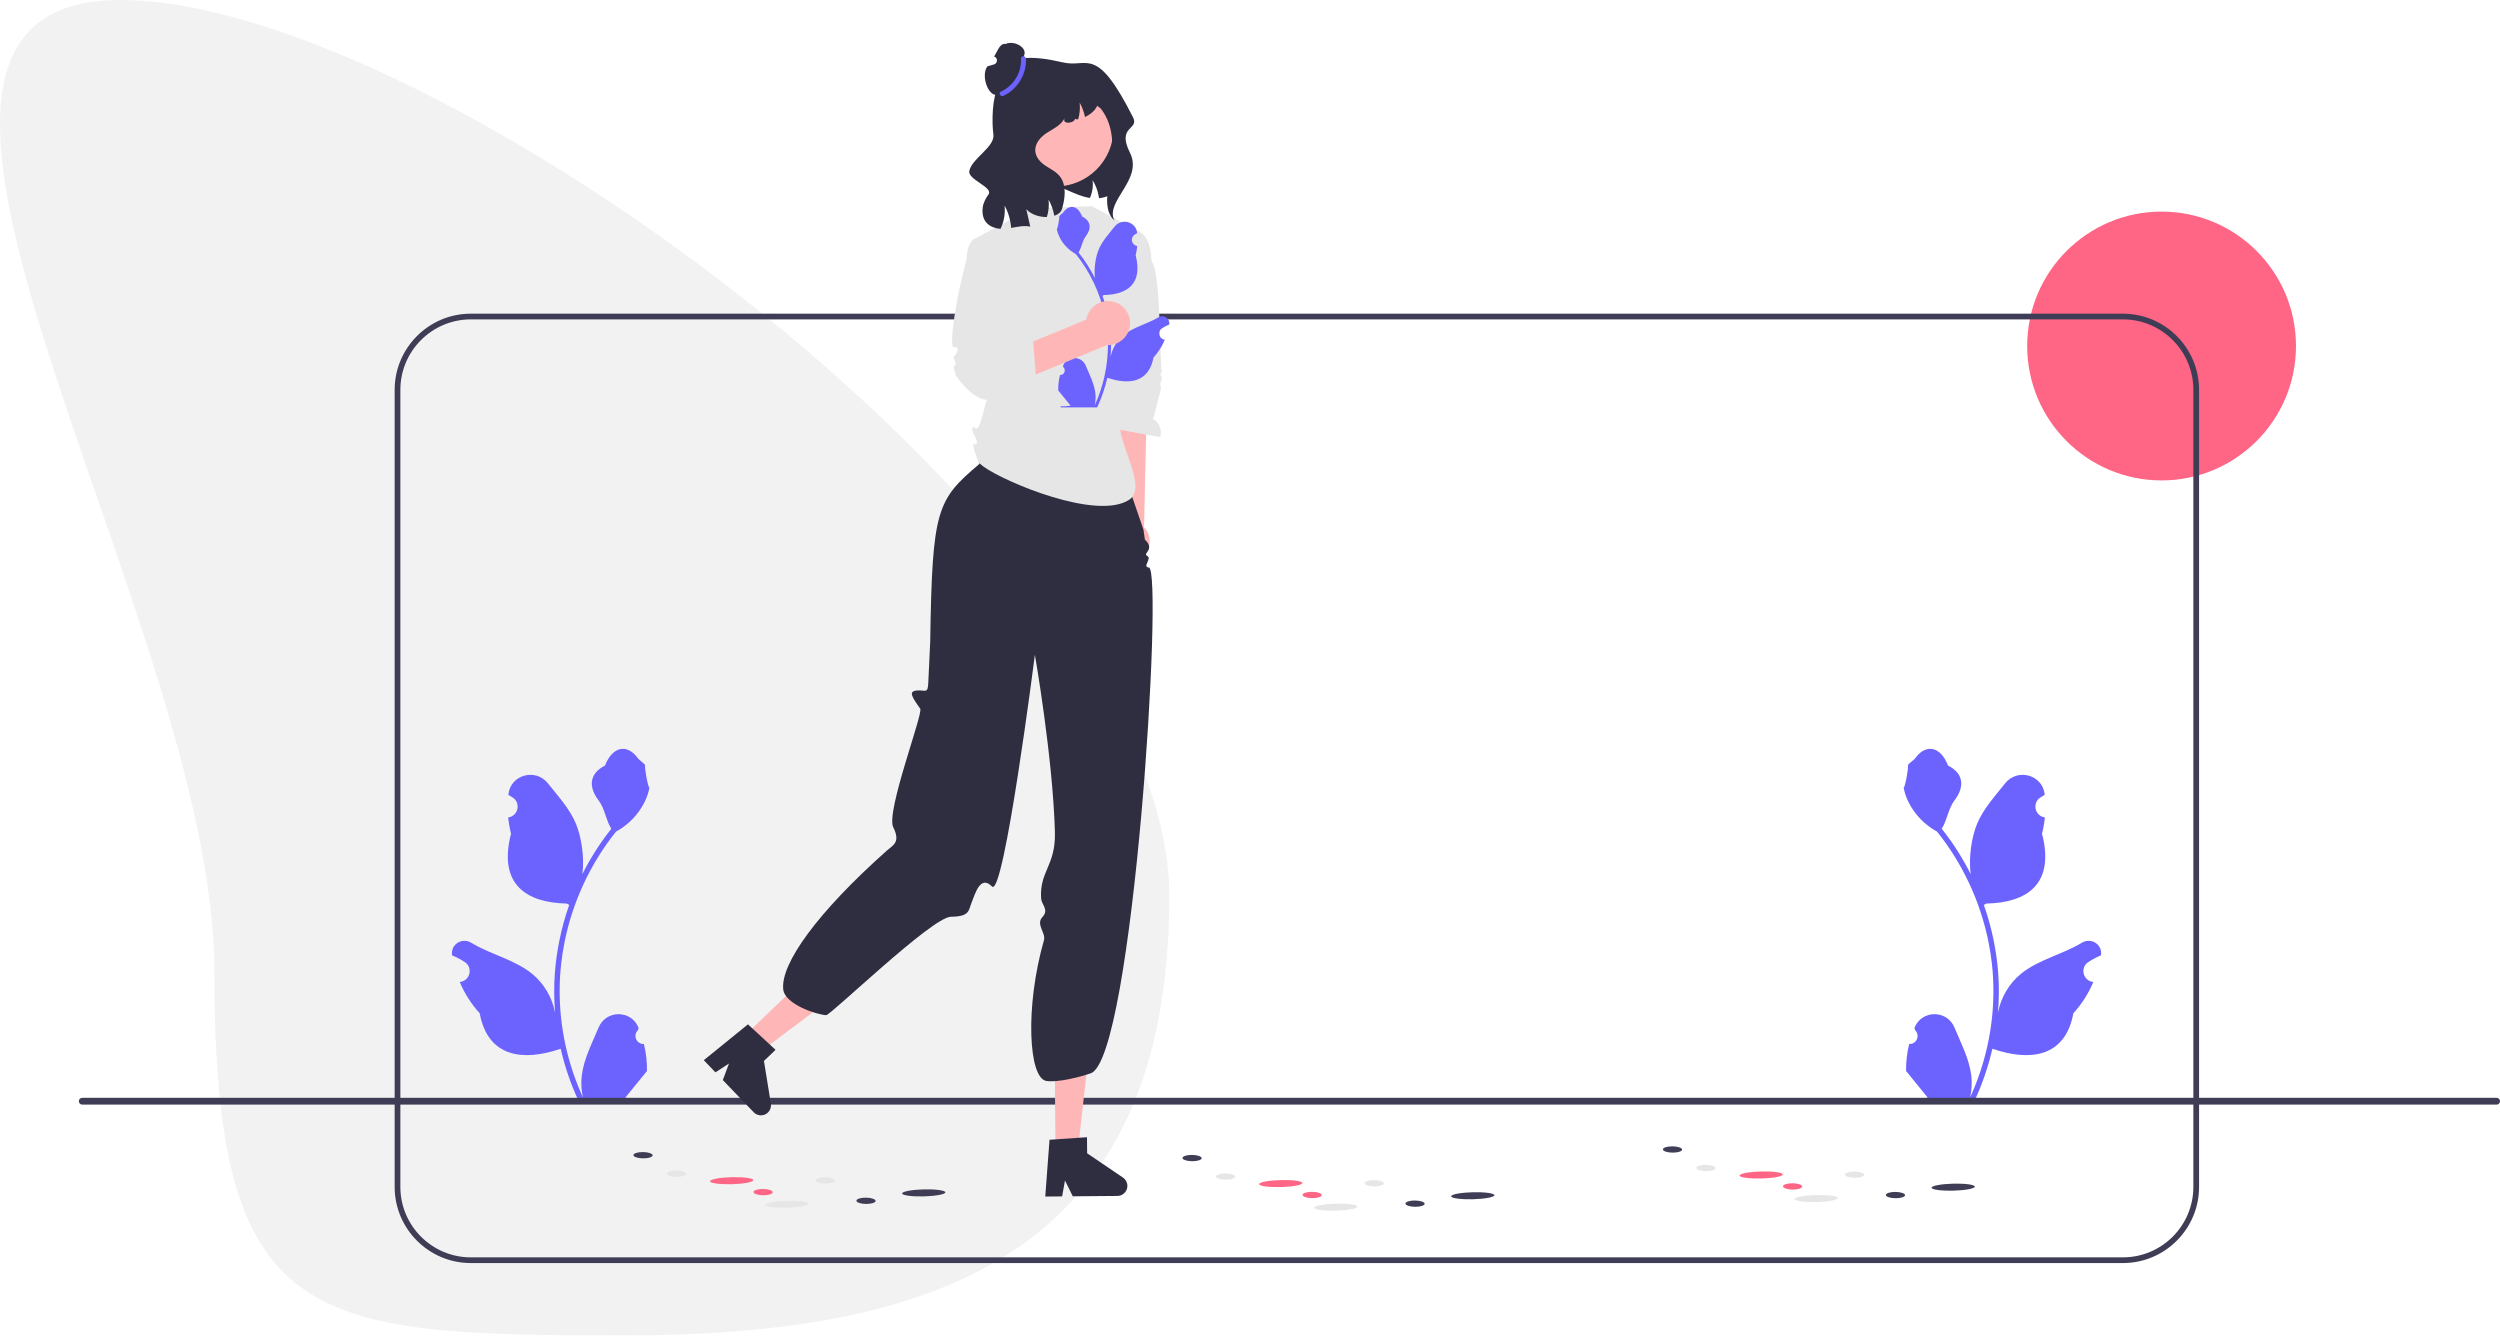
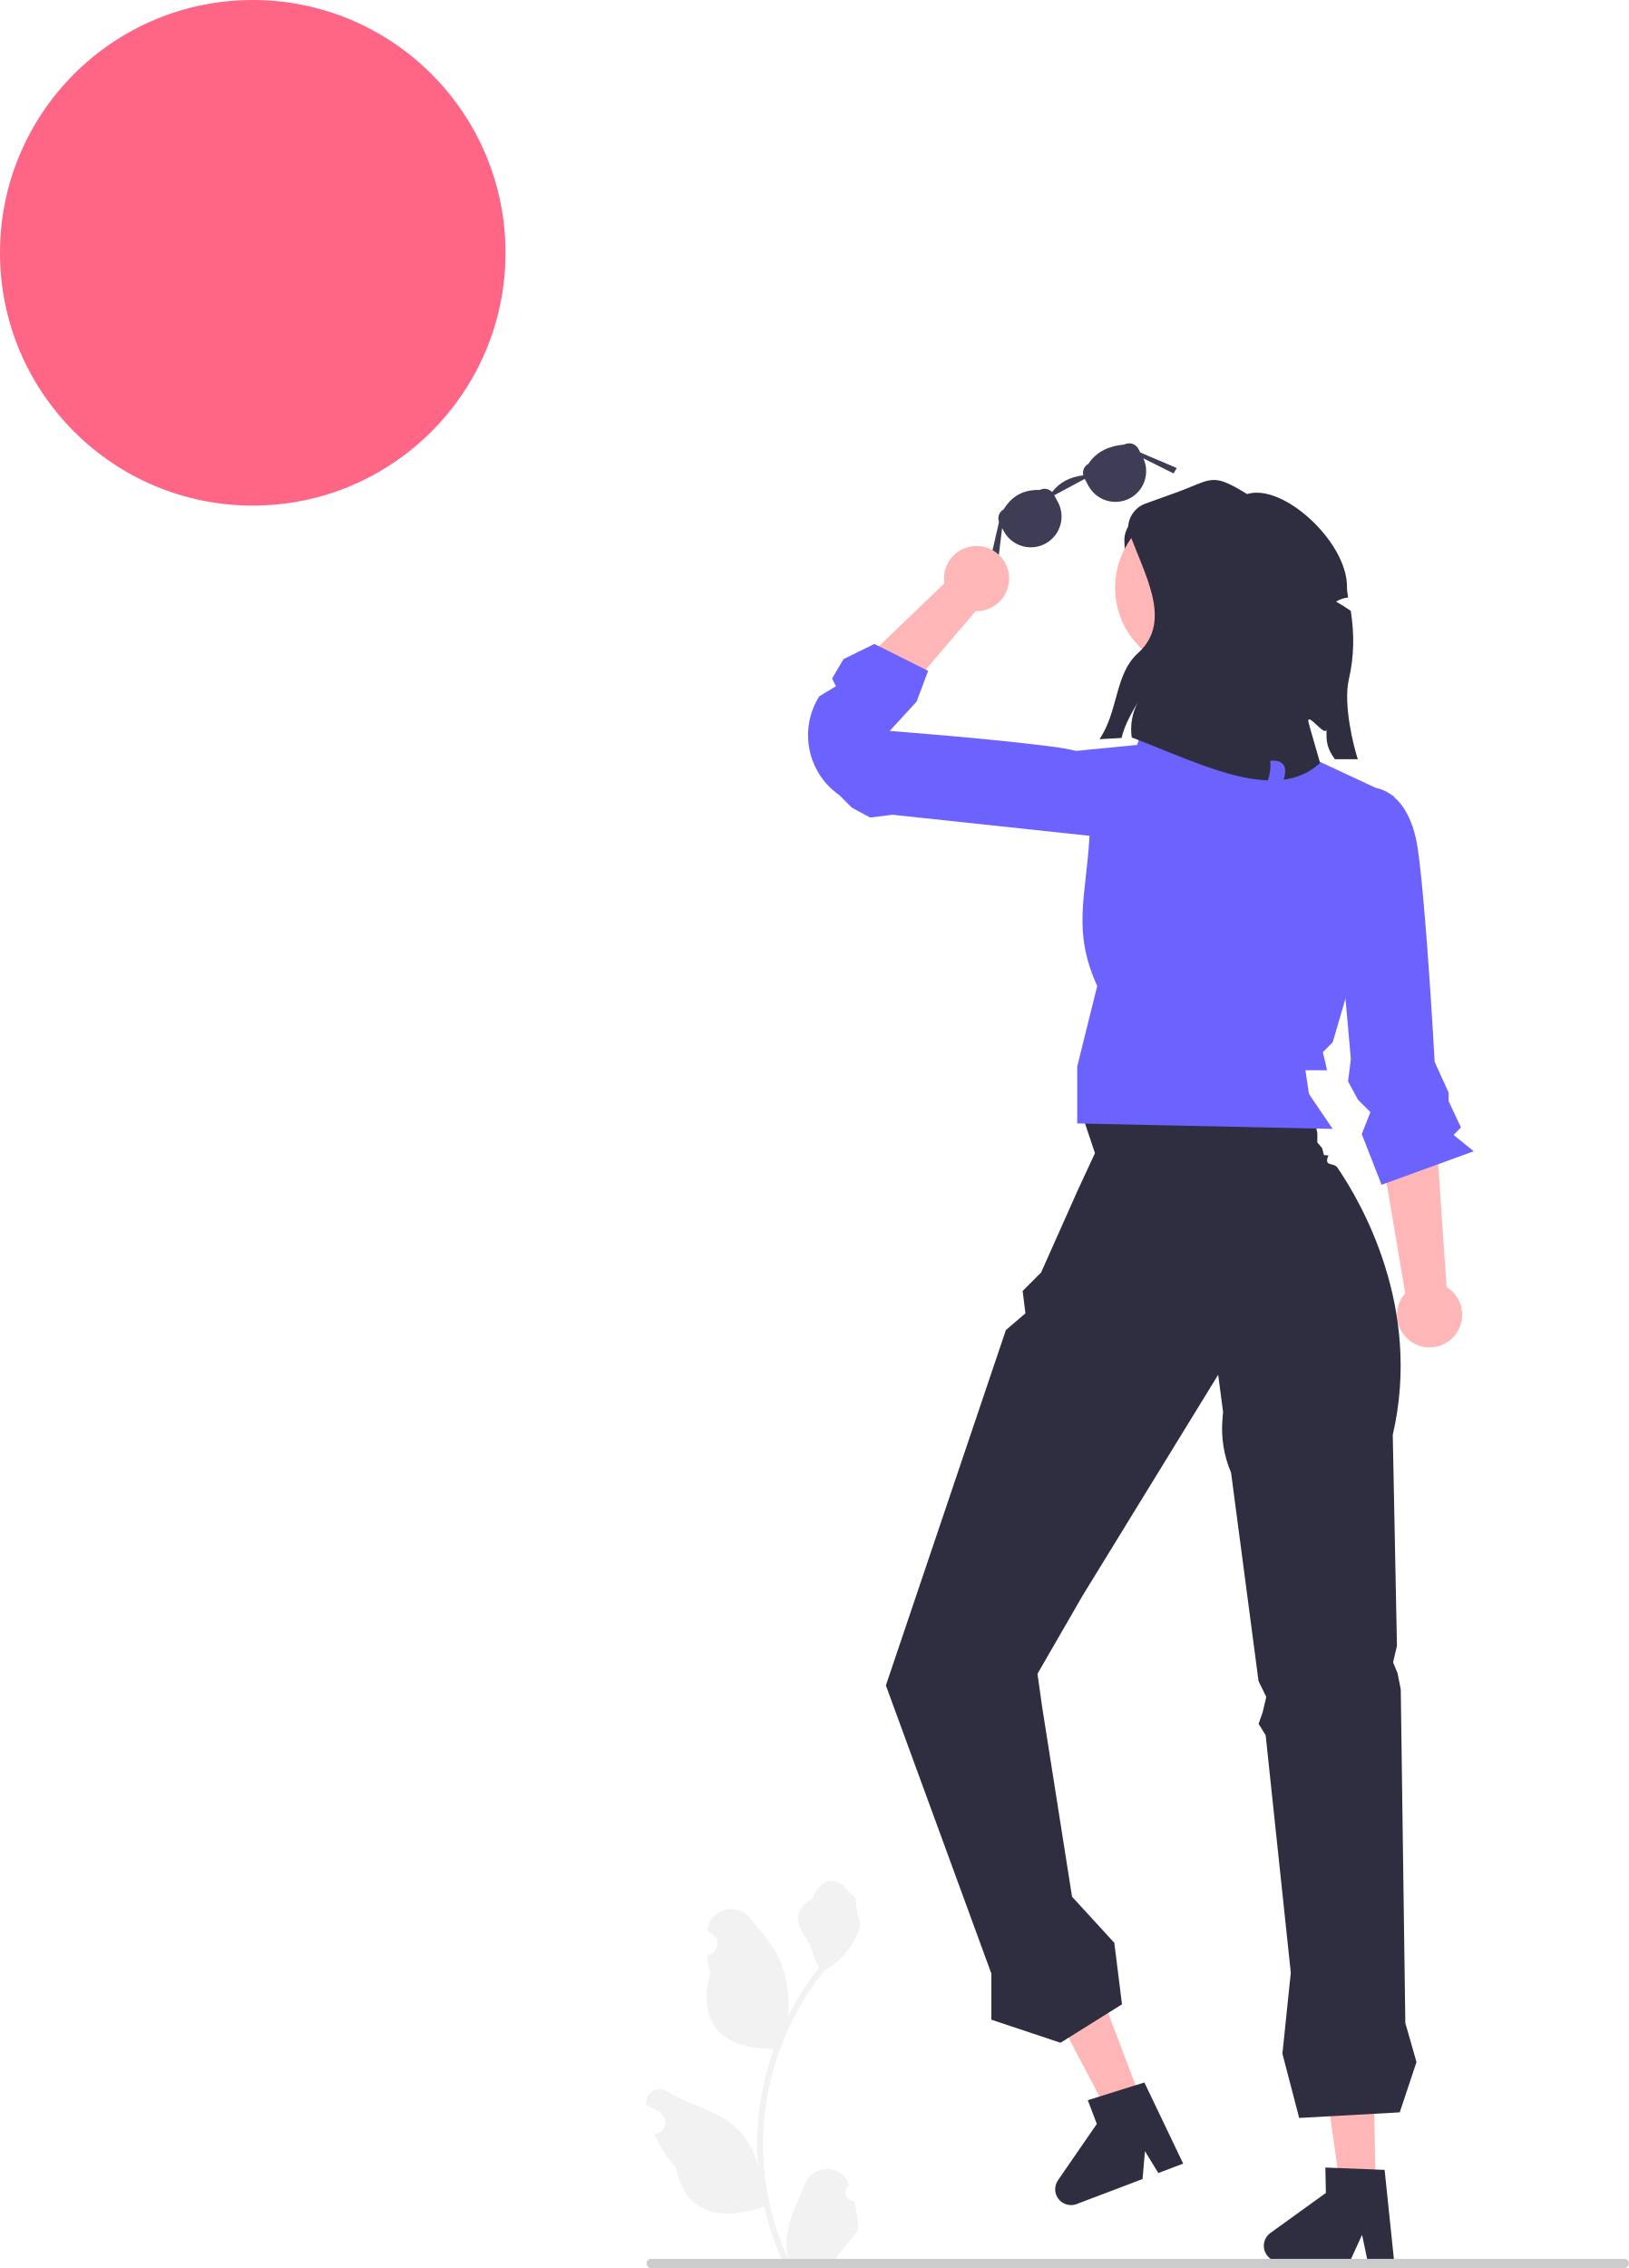
- <svg xmlns="http://www.w3.org/2000/svg" width="874.242" height="466.986" viewBox="0 0 874.242 466.986">
-   <circle cx="755.899" cy="121" r="47" fill="#ff6584" />
-   <path d="M408.899,313.411c0,124.169-79.503,153.576-190.578,153.576s-143.355-2.929-143.355-127.097S-68.997,0,42.078,0,408.899,189.242,408.899,313.411Z" fill="#f2f2f2" />
-   <path d="M742.372,441.69H164.647c-14.688,0-26.638-11.95-26.638-26.638V136.328c0-14.688,11.95-26.638,26.638-26.638H742.372c14.688,0,26.638,11.95,26.638,26.638V415.053c0,14.688-11.95,26.638-26.638,26.638ZM164.647,111.69c-13.585,0-24.638,11.052-24.638,24.638V415.053c0,13.585,11.052,24.638,24.638,24.638H742.372c13.585,0,24.638-11.052,24.638-24.638V136.328c0-13.585-11.052-24.638-24.638-24.638H164.647Z" fill="#3f3d56" />
+ <svg xmlns="http://www.w3.org/2000/svg" width="423.944" height="590.15" viewBox="0 0 423.944 590.15">
+   <circle cx="65.78" cy="65.78" r="65.78" fill="#ff6584" />
+   <path d="M257.263,147.776l2.737-11.944c-.468-1.242,.033-2.666,1.234-3.311,2.117-3.514,5.254-5.157,9.359-5.024,1.097-.589,2.414-.33,3.227,.538,1.946-2.569,4.701-3.943,8.106-4.351-.274-1.157,.238-2.397,1.335-2.986,2.159-3.284,5.465-4.682,9.359-5.024,1.308-.702,2.939-.211,3.641,1.097l.526,.98,9.477,4.026-.821,1.417-7.875-3.934c1.751,3.809,.266,8.371-3.479,10.381-3.893,2.09-8.743,.628-10.832-3.265l-.946-1.762-7.93,4.257,.946,1.762c2.09,3.893,.628,8.743-3.265,10.832-3.893,2.09-8.743,.628-10.832-3.265l-.417-.777-1.279,10.415-2.27-.06Z" fill="#3f3d56" />
+   <path d="M222.392,572.817c-2.066,.129-3.208-2.437-1.645-3.933l.155-.618c-.02-.05-.041-.099-.062-.148-2.089-4.982-9.17-4.947-11.241,.042-1.839,4.428-4.179,8.864-4.756,13.546-.258,2.067-.142,4.172,.316,6.2-4.308-9.411-6.575-19.687-6.575-30.021,0-2.597,.142-5.193,.433-7.783,.239-2.119,.568-4.224,.995-6.31,2.306-11.277,7.299-22.018,14.5-30.99,3.462-1.892,6.349-4.851,8.093-8.397,.626-1.279,1.117-2.655,1.35-4.056-.394,.052-1.486-5.949-1.188-6.317-.549-.833-1.532-1.247-2.131-2.06-2.982-4.043-7.091-3.337-9.236,2.157-4.582,2.313-4.627,6.148-1.815,9.837,1.789,2.347,2.035,5.522,3.604,8.035-.162,.207-.329,.407-.491,.614-2.961,3.798-5.522,7.88-7.681,12.169,.61-4.766-.291-10.508-1.826-14.21-1.748-4.217-5.025-7.769-7.91-11.415-3.466-4.379-10.573-2.468-11.184,3.083-.006,.054-.012,.107-.017,.161,.429,.242,.848,.499,1.259,.77,2.339,1.547,1.531,5.174-1.241,5.602l-.063,.01c.155,1.544,.42,3.074,.807,4.579-3.702,14.316,4.29,19.53,15.701,19.764,.252,.129,.497,.258,.749,.381-1.156,3.255-2.08,6.594-2.764,9.979-.614,2.99-1.04,6.013-1.279,9.049-.297,3.83-.271,7.68,.052,11.503l-.019-.136c-.82-4.211-3.107-8.145-6.427-10.87-4.946-4.063-11.933-5.559-17.268-8.824-2.568-1.572-5.859,.459-5.411,3.437l.022,.143c.794,.323,1.569,.698,2.319,1.117,.429,.242,.848,.499,1.259,.77,2.339,1.547,1.531,5.174-1.241,5.602l-.063,.01c-.045,.006-.084,.013-.129,.019,1.363,3.236,3.262,6.239,5.639,8.829,2.315,12.497,12.256,13.683,22.89,10.044h.006c1.163,5.064,2.861,10.011,5.044,14.726h18.02c.065-.2,.123-.407,.181-.607-1.666,.103-3.346,.006-4.986-.297,1.337-1.641,2.674-3.294,4.011-4.935,.032-.032,.058-.065,.084-.097,.678-.84,1.363-1.673,2.041-2.512l0-.001c.042-2.578-.267-5.147-.879-7.64l-.001-0Z" fill="#f2f2f2" />
+   <path d="M293.414,162.529l10.905,13.086-5.816-42.165-2.157,1.078c-2.249,1.124-3.685,3.407-3.725,5.92l.793,22.081Z" fill="#2f2e41" />
  <g>
-     <ellipse cx="275.148" cy="421.136" rx="7.557" ry="1.226" transform="translate(-10.70473 7.19136) rotate(-1.46885)" fill="#e6e6e6" />
-     <ellipse cx="323.03" cy="417.148" rx="7.557" ry="1.226" transform="translate(-10.58678 8.41743) rotate(-1.46885)" fill="#3f3d56" />
-     <ellipse cx="255.874" cy="412.89" rx="7.557" ry="1.226" transform="translate(-10.4997 6.6946) rotate(-1.46885)" fill="#ff6584" />
-     <ellipse cx="236.579" cy="410.443" rx="1.102" ry="3.357" transform="translate(-176.5155 642.3609) rotate(-89.35138)" fill="#e6e6e6" />
-     <ellipse cx="224.867" cy="403.974" rx="1.102" ry="3.357" transform="translate(-181.6266 624.2526) rotate(-89.35138)" fill="#3f3d56" />
-     <ellipse cx="288.568" cy="412.79" rx="1.102" ry="3.357" transform="translate(-127.4626 696.6662) rotate(-89.35138)" fill="#e6e6e6" />
-     <ellipse cx="266.859" cy="416.885" rx="1.102" ry="3.357" transform="translate(-153.0194 679.0076) rotate(-89.35138)" fill="#ff6584" />
-     <ellipse cx="302.839" cy="419.914" rx="1.102" ry="3.357" transform="translate(-120.4768 717.9798) rotate(-89.35138)" fill="#3f3d56" />
+     <polygon points="271.466 517.552 278.474 530.907 278.487 530.943 280.814 535.388 284.561 542.521 284.564 542.53 286.137 545.535 288.482 550.004 294.41 547.751 296.177 547.071 297.106 546.72 295.537 542.598 291.389 531.66 284.189 512.718 284.109 512.747 282.339 513.418 275.271 516.106 273.501 516.777 271.466 517.552" fill="#ffb6b6" />
+     <path d="M274.89,571.119c.819,2.129,3.199,3.2,5.323,2.393l2.83-1.079,1.77-.671,7.071-2.68,1.779-.674,3.697-1.408,.627-7.235,1.511,2.465,.003,.009,1.963,3.198,1.037-.389,5.432-2.066-10.091-21.106-2.305,.721-.842,.26-1.808,.564-6.742,2.111-.009,.003-.47,.147-1.808,.564-.749,.237,2.35,6.174-4.874,7.071-1.331,1.931-3.901,5.659c-.767,1.117-.945,2.537-.464,3.802Z" fill="#2f2e41" />
  </g>
  <g>
-     <ellipse cx="635.148" cy="419.136" rx="7.557" ry="1.226" transform="translate(-10.53517 16.41873) rotate(-1.46885)" fill="#e6e6e6" />
-     <ellipse cx="683.03" cy="415.148" rx="7.557" ry="1.226" transform="translate(-10.41722 17.6448) rotate(-1.46885)" fill="#3f3d56" />
-     <ellipse cx="615.874" cy="410.89" rx="7.557" ry="1.226" transform="translate(-10.33014 15.92197) rotate(-1.46885)" fill="#ff6584" />
-     <ellipse cx="596.579" cy="408.443" rx="1.102" ry="3.357" transform="translate(181.4091 1000.361) rotate(-89.35138)" fill="#e6e6e6" />
-     <ellipse cx="584.867" cy="401.974" rx="1.102" ry="3.357" transform="translate(176.2979 982.2521) rotate(-89.35138)" fill="#3f3d56" />
-     <ellipse cx="648.568" cy="410.79" rx="1.102" ry="3.357" transform="translate(230.4619 1054.666) rotate(-89.35138)" fill="#e6e6e6" />
-     <ellipse cx="626.859" cy="414.885" rx="1.102" ry="3.357" transform="translate(204.9051 1037.007) rotate(-89.35138)" fill="#ff6584" />
-     <ellipse cx="662.839" cy="417.914" rx="1.102" ry="3.357" transform="translate(237.4477 1075.979) rotate(-89.35138)" fill="#3f3d56" />
+     <polygon points="343.676 532.85 345.795 547.782 345.795 547.82 346.496 552.788 347.631 560.765 347.631 560.774 348.104 564.134 348.814 569.13 355.154 568.997 357.046 568.95 358.04 568.931 357.945 564.522 357.709 552.826 357.283 532.566 357.198 532.566 355.305 532.604 347.745 532.765 345.852 532.803 343.676 532.85" fill="#ffb6b6" />
+     <path d="M328.923,584.459c.057,2.28,1.94,4.088,4.211,4.041l3.028-.066,1.893-.038,7.561-.151,1.902-.038,3.955-.085,3.019-6.605,.596,2.829v.009l.776,3.672,1.107-.019,5.81-.123-2.422-23.269-2.413-.095-.88-.038-1.893-.076-7.059-.274h-.009l-.492-.019-1.893-.076-.785-.028,.142,6.605-6.965,5.025-1.902,1.372-5.574,4.022c-1.098,.795-1.741,2.072-1.713,3.426Z" fill="#2f2e41" />
  </g>
-   <g>
-     <ellipse cx="467.148" cy="422.136" rx="7.557" ry="1.226" transform="translate(-10.66728 12.11331) rotate(-1.46885)" fill="#e6e6e6" />
-     <ellipse cx="515.03" cy="418.148" rx="7.557" ry="1.226" transform="translate(-10.54932 13.33937) rotate(-1.46885)" fill="#3f3d56" />
-     <ellipse cx="447.874" cy="413.89" rx="7.557" ry="1.226" transform="translate(-10.46224 11.61655) rotate(-1.46885)" fill="#ff6584" />
-     <ellipse cx="428.579" cy="411.443" rx="1.102" ry="3.357" transform="translate(12.31105 835.3373) rotate(-89.35138)" fill="#e6e6e6" />
-     <ellipse cx="416.867" cy="404.974" rx="1.102" ry="3.357" transform="translate(7.19995 817.2289) rotate(-89.35138)" fill="#3f3d56" />
-     <ellipse cx="480.568" cy="413.79" rx="1.102" ry="3.357" transform="translate(61.36394 889.6425) rotate(-89.35138)" fill="#e6e6e6" />
-     <ellipse cx="458.859" cy="417.885" rx="1.102" ry="3.357" transform="translate(35.80716 871.9839) rotate(-89.35138)" fill="#ff6584" />
-     <ellipse cx="494.839" cy="420.914" rx="1.102" ry="3.357" transform="translate(68.34972 910.9562) rotate(-89.35138)" fill="#3f3d56" />
-   </g>
-   <path d="M225.16,365.068c-2.556,.16-3.968-3.015-2.035-4.866l.192-.765c-.025-.061-.051-.122-.076-.184-2.585-6.163-11.344-6.12-13.907,.052-2.275,5.478-5.17,10.966-5.883,16.758-.32,2.557-.176,5.162,.392,7.671-5.33-11.642-8.134-24.354-8.134-37.139,0-3.212,.176-6.424,.535-9.628,.296-2.621,.703-5.226,1.231-7.807,2.852-13.951,9.029-27.239,17.938-38.337,4.283-2.341,7.854-6.001,10.012-10.387,.775-1.582,1.382-3.284,1.67-5.018-.487,.064-1.838-7.359-1.47-7.815-.679-1.031-1.895-1.543-2.637-2.549-3.689-5.002-8.773-4.129-11.426,2.669-5.669,2.861-5.724,7.606-2.245,12.169,2.213,2.903,2.517,6.832,4.459,9.94-.2,.256-.408,.503-.607,.759-3.663,4.698-6.831,9.748-9.502,15.054,.755-5.896-.36-13-2.259-17.579-2.163-5.217-6.216-9.611-9.786-14.122-4.288-5.418-13.08-3.053-13.836,3.814-.007,.067-.014,.133-.021,.199,.53,.299,1.05,.617,1.557,.952,2.894,1.914,1.894,6.401-1.535,6.93l-.078,.012c.192,1.91,.519,3.803,.999,5.665-4.579,17.71,5.307,24.16,19.424,24.45,.312,.16,.615,.32,.927,.471-1.43,4.027-2.573,8.158-3.42,12.345-.759,3.699-1.286,7.439-1.582,11.194-.368,4.738-.336,9.5,.064,14.231l-.024-.168c-1.015-5.21-3.843-10.076-7.95-13.448-6.118-5.026-14.762-6.877-21.363-10.916-3.177-1.945-7.249,.568-6.694,4.252,.009,.059,.018,.118,.027,.176,.983,.399,1.942,.863,2.868,1.382,.53,.299,1.05,.617,1.557,.952,2.894,1.914,1.894,6.401-1.535,6.93l-.078,.012c-.056,.008-.104,.016-.16,.024,1.686,4.003,4.035,7.719,6.975,10.923,2.863,15.46,15.162,16.927,28.318,12.425h.008c1.438,6.264,3.54,12.385,6.24,18.218h22.293c.08-.248,.152-.503,.224-.751-2.062,.128-4.139,.008-6.169-.367,1.654-2.03,3.308-4.075,4.962-6.105,.04-.04,.072-.08,.104-.12,.839-1.039,1.686-2.069,2.525-3.108l0-.001c.053-3.189-.33-6.367-1.087-9.451l-.001-0Z" fill="#6c63ff" />
-   <path d="M667.638,365.068c2.556,.16,3.968-3.015,2.035-4.866l-.192-.765c.025-.061,.051-.122,.076-.184,2.585-6.163,11.344-6.12,13.907,.052,2.275,5.478,5.17,10.966,5.883,16.758,.32,2.557,.176,5.162-.392,7.671,5.33-11.642,8.134-24.354,8.134-37.139,0-3.212-.176-6.424-.535-9.628-.296-2.621-.703-5.226-1.231-7.807-2.852-13.951-9.029-27.239-17.938-38.337-4.283-2.341-7.854-6.001-10.012-10.387-.775-1.582-1.382-3.284-1.67-5.018,.487,.064,1.838-7.359,1.47-7.815,.679-1.031,1.895-1.543,2.637-2.549,3.689-5.002,8.773-4.129,11.426,2.669,5.669,2.861,5.724,7.606,2.245,12.169-2.213,2.903-2.517,6.832-4.459,9.94,.2,.256,.408,.503,.607,.759,3.663,4.698,6.831,9.748,9.502,15.054-.755-5.896,.36-13,2.259-17.579,2.163-5.217,6.216-9.611,9.786-14.122,4.288-5.418,13.08-3.053,13.836,3.814,.007,.067,.014,.133,.021,.199-.53,.299-1.05,.617-1.557,.952-2.894,1.914-1.894,6.401,1.535,6.93l.078,.012c-.192,1.91-.519,3.803-.999,5.665,4.579,17.71-5.307,24.16-19.424,24.45-.312,.16-.615,.32-.927,.471,1.43,4.027,2.573,8.158,3.42,12.345,.759,3.699,1.286,7.439,1.582,11.194,.368,4.738,.336,9.5-.064,14.231l.024-.168c1.015-5.21,3.843-10.076,7.95-13.448,6.118-5.026,14.762-6.877,21.363-10.916,3.177-1.945,7.249,.568,6.694,4.252-.009,.059-.018,.118-.027,.176-.983,.399-1.942,.863-2.868,1.382-.53,.299-1.05,.617-1.557,.952-2.894,1.914-1.894,6.401,1.535,6.93l.078,.012c.056,.008,.104,.016,.16,.024-1.686,4.003-4.035,7.719-6.975,10.923-2.863,15.46-15.162,16.927-28.318,12.425h-.008c-1.438,6.264-3.54,12.385-6.24,18.218h-22.293c-.08-.248-.152-.503-.224-.751,2.062,.128,4.139,.008,6.169-.367-1.654-2.03-3.308-4.075-4.962-6.105-.04-.04-.072-.08-.104-.12-.839-1.039-1.686-2.069-2.525-3.108l-0-.001c-.053-3.189,.33-6.367,1.087-9.451l.001-0Z" fill="#6c63ff" />
-   <path d="M27.572,385.092c0,.66,.53,1.19,1.19,1.19H873.052c.66,0,1.19-.53,1.19-1.19,0-.66-.53-1.19-1.19-1.19H28.762c-.66,0-1.19,.53-1.19,1.19Z" fill="#3f3d56" />
-   <g>
-     <g>
-       <path d="M398.809,195.292c3.329-2.225,4.225-6.728,2-10.057-.224-.335-.476-.639-.743-.924l1.481-65.858-13.013,2.024,.918,63.878c-2.219,2.405-2.599,6.096-.7,8.937,2.225,3.329,6.728,4.225,10.057,2Z" fill="#ffb6b6" />
-       <path d="M399.377,84.316s-.863,.652,3.563,7.397c3.104,4.729,2.671,38.157,3.315,37.722s-.956,1.814-.156,2.189-.683,2.239-.301,3.204c.466,1.177-.113,2.474-.479,3.655-1.056,3.41-1.284,6.339-2.202,7.958,2.191,1.257,3.346,3.874,2.64,6.421l-18.341-3.316c-2.236-3.582-1.913-7.342-.389-7.997l-.454-11.657-5.224-38.308,15.309-6.835,2.718-.435Z" fill="#e6e6e6" />
-     </g>
-     <g>
-       <polygon points="369.1 402.189 376.949 402.123 380.424 371.141 368.839 371.239 369.1 402.189" fill="#ffb6b6" />
-       <path d="M365.53,418.428l5.892-.051,.051-.307,.948-5.261,2.596,5.261,.137,.273,15.602-.128c.342,0,.666-.051,.974-.145,1.46-.436,2.528-1.802,2.511-3.399-.009-1.144-.589-2.22-1.537-2.869l-12.537-8.506-.051-5.611-2.69,.179-8.361,.572-2.05,.137-1.46,19.497-.026,.359Z" fill="#2f2e41" />
-     </g>
-     <g>
-       <polygon points="260.369 362.202 265.802 367.866 290.725 349.137 282.705 340.776 260.369 362.202" fill="#ffb6b6" />
-       <path d="M246.112,370.744l4.074,4.252,4.74-3.089-2.157,5.788,10.322,10.761,.482,.503c.249,.256,.522,.467,.821,.633,.47,.262,.988,.403,1.51,.43,.934,.061,1.896-.264,2.631-.969,.834-.796,1.222-1.949,1.035-3.089l-2.418-14.952,4.053-3.891-1.972-1.831-.007-.004-6.151-5.683-1.509-1.397-15.454,12.537Z" fill="#2f2e41" />
-     </g>
-     <path d="M384.888,141.677l14.979,43.531,.495,3.483c3.774,3.584-.967,4.764,.811,5.709s-1.851,3.809,.578,4.068c5.179,.551-5.484,171.704-20.308,176.855-3.703,1.286-11.469,3.309-15.543,2.676-6.189-.961-7.533-25.71-.83-49.226,.732-2.568-2.936-5.486-.541-8.077,2.396-2.591-.295-4.296-.446-6.447-.667-9.534,5.138-11.467,4.816-23.251-.715-26.169-7-62-7-62,0,0-10.877,85.222-15,81-4.123-4.222-5.94,2.712-7.2,5.818-1.053,2.596-.56,4.694-7.163,4.772s-42.064,34.47-43.637,34.41c-3.117-.119-14.413-3.721-15-9-1-9,12-27,36.232-48.554,2.141-1.905,4.892-2.828,2.234-8.164-2.658-5.336,10.568-39.859,9.433-41.456-3.012-4.238-4.16-6.08-1.189-6.358,2.971-.278,3.849,1.352,4.009-2.759,.16-4.111,.673-14.249,.673-14.249,.711-46.588,2.297-49.589,17.221-62.245l1.285-13.162,41.09-7.377Z" fill="#2f2e41" />
-     <path d="M396.111,139.938c.442,.063,2.142,.398-.111,.93-2.247,.532-.147,1.232-.147,1.232-.735,.489-1.477,.994-2.219,1.504-7.755,5.347,9.231,25.945,1.238,31.166-11.247,7.335-43.186-6.05-50.856-11.537-.406-.287-.798-.602-1.183-.945v-.007c-.217-.189-.434-.392-.651-.609,0,0-2.782-7.272-1.533-6.472s1.234-1.063,.241-2.632-1.408-4.096,.3-2.832,3.446-10.302,4.592-11.675c.77-.917,1.035-1.456,1.035-1.757,0-.665-1.309-.182-1.309-.182,0,0-1.75-.364-.203-1.393,1.554-1.029-2.526-17.7-2.526-17.7l-2.016-14.172c-2.212-6.6-4.501-15.097-.483-19.072l20.577-10.974,20.996-.7,16.517,8.874c6.403,3.262,4.472,18.183,1.862,24.887,0,0-3.534,33.399-3.955,32.712-.426-.686-.601,1.288-.168,1.351Z" fill="#e6e6e6" />
-     <path d="M391.236,43.514c-.199,2.391-.389,4.781-.579,7.172-.226,2.789-.453,5.605-1.168,8.313-.19,.743-.435,1.503-.951,2.074-.851,.969,.724,6.637-.444,7.181-1.286,.607-2.545,.933-3.767,1.059-.054-.398-.127-.797-.208-1.186-.009-.045-.018-.082-.027-.127-.371-1.757-1.05-3.459-2.019-4.98,.235,1.802,.018,3.649-.589,5.361-.1,.281-.217,.561-.344,.842-5.134-.761-9.58-4.229-13.085-4.193-2.128-7.136-3.631-14.461-4.482-21.85-.226-1.974-.353-4.165,.86-5.732,1.078-1.394,2.916-1.902,4.636-2.273,5.614-1.213,11.373-1.766,17.114-1.639l-9.952-2.318c2.798-.018,5.641-.027,8.313,.788,2.671,.806,5.198,2.572,6.23,5.171,.788,1.983,.625,4.211,.462,6.339Z" fill="#2f2e41" />
-     <circle cx="369.127" cy="44.943" r="20.266" fill="#ffb6b6" />
-     <path d="M389.688,77.085c-7.643-6.796,5.388-26.207-4.79-39.162l-1.222-.915c-.706,1.696-2.526,3.095-4.238,3.917-.389-1.779-1.023-3.496-1.893-5.048,.226,1.954,.036,3.958-.516,5.83-.57,.072-.978-.01-1.123-.267,.181,1.573-4.627,2.354-3.622-.093,.009-.031,.018-.051,.027-.072-1.241,2.498-3.794,3.66-6.013,5.048-2.219,1.378-4.473,3.681-4.256,6.539,.181,2.313,1.947,4.041,3.722,5.192,1.775,1.162,3.767,2.067,5.053,3.866,2.164,3.023,1.657,7.454,.561,11.135-.335,1.141-1.349,1.953-2.68,2.406-.371-1.995-1.05-3.928-2.019-5.655,.235,2.046,.018,4.143-.589,6.087-2.581,.051-5.469-.843-7.19-2.714l1.367,6.066c-2.2-.463-4.419,.062-6.656,.463-.054-.679-.154-1.367-.281-2.046-.362-2.046-1.05-4.03-2.046-5.799,.29,2.509-.1,5.079-1.059,7.372-.109,.267-.226,.535-.353,.792-3.441-.247-6.873-2.252-6.221-7.464,.217-1.727,1.069-3.228,2.028-4.585,1.775-2.488-7.271-5.151-6.719-8.153,.824-4.452,9.073-8.39,8.421-12.883-.579-4.071-.466-13.262,1.775-16.43,3.237-4.576-.354-14.043,22.656-8.667,8.56,2,11.527-6.397,24.431,19.245,2.212,4.396-5.832,2.885-1.105,12.309,4.727,9.424-8.811,16.892-5.451,23.688Z" fill="#2f2e41" />
-     <g>
-       <path d="M349.65,32.92c.046,.017,.085,.034,.131,.052,.085,.04,.176,.069,.267,.097,.575,.212,1.178,.35,1.804,.415,.256,.029,.524,.041,.791,.042,.342,.001,.683-.021,1.014-.066,.376-.045,.746-.123,1.105-.225,.171-.045,.342-.102,.507-.164,2.285-.809,4.078-2.66,4.807-4.982v-.006c.04-.108,.069-.228,.098-.341,.167-.626,.254-1.286,.256-1.964l0-.011c.002-.598-.065-1.179-.195-1.743-.231-1.009-.656-1.949-1.246-2.765-.567-.804-1.223-.939-.855-1.859,1.173-2.934-3.626-5.332-6.459-4.042-.102-.012-.205-.012-.307-.012-1.908-.005-2.615,2.812-3.752,4.398l.033,.011c1.319,.432,1.301,2.339-.019,2.769-.757,.247-1.523,.465-2.295,.654-2.549,3.011,.373,11.818,4.315,9.743Z" fill="#2f2e41" />
-       <path d="M358.767,20.497c.28,5.404-2.966,10.783-7.901,13.019-.994,.45-1.86-1.024-.859-1.477,4.43-2.007,7.304-6.683,7.051-11.546-.057-1.099,1.652-1.091,1.708,.004h0Z" fill="#6c63ff" />
-     </g>
-     <path d="M370.668,131.14c1.456,.091,2.26-1.717,1.159-2.771l-.11-.436,.044-.105c1.472-3.51,6.461-3.486,7.921,.029,1.295,3.12,2.945,6.246,3.351,9.545,.182,1.456,.1,2.94-.223,4.369,3.036-6.631,4.633-13.871,4.633-21.153,0-1.83-.1-3.659-.305-5.484-.168-1.493-.4-2.976-.701-4.446-1.625-7.946-5.143-15.514-10.217-21.836-2.439-1.333-4.474-3.418-5.702-5.916-.441-.901-.787-1.87-.951-2.858,.278,.036,1.047-4.191,.837-4.451,.387-.587,1.079-.879,1.502-1.452,2.101-2.849,4.997-2.352,6.508,1.52,3.229,1.63,3.26,4.332,1.279,6.931-1.26,1.654-1.434,3.891-2.539,5.661,.114,.146,.232,.287,.346,.432,2.086,2.676,3.891,5.552,5.412,8.574-.43-3.358,.205-7.404,1.287-10.012,1.232-2.972,3.541-5.474,5.574-8.043,2.442-3.086,7.45-1.739,7.88,2.173l.012,.114c-.302,.17-.598,.351-.887,.542-1.648,1.09-1.079,3.646,.874,3.947l.044,.007c-.109,1.088-.296,2.166-.569,3.227,2.608,10.087-3.023,13.761-11.063,13.926-.177,.091-.35,.182-.528,.269,.815,2.294,1.465,4.647,1.948,7.031,.432,2.107,.733,4.237,.901,6.376,.209,2.699,.191,5.411-.036,8.105l.014-.096c.578-2.967,2.189-5.739,4.528-7.659,3.485-2.863,8.408-3.917,12.167-6.218,1.81-1.108,4.129,.324,3.813,2.422l-.015,.1c-.56,.228-1.106,.491-1.634,.787-.302,.17-.598,.351-.887,.542-1.648,1.09-1.079,3.646,.874,3.947l.044,.007c.032,.005,.059,.009,.091,.014-.96,2.28-2.298,4.396-3.973,6.221-1.631,8.806-8.636,9.641-16.129,7.077h-.005c-.819,3.568-2.016,7.054-3.554,10.376h-12.697c-.046-.141-.086-.287-.127-.428,1.174,.073,2.357,.005,3.513-.209-.942-1.156-1.884-2.321-2.826-3.477-.023-.023-.041-.046-.059-.068-.478-.592-.96-1.179-1.438-1.77l-0-.001c-.03-1.816,.188-3.626,.619-5.383l0-0Z" fill="#6c63ff" />
-     <g>
-       <path d="M358.087,98.28s-15.318-16.278-16.097-8.399c-.507,5.128-5.596,31.849-2.678,41.006,1.453,4.561,6.5,6.895,10.921,5.06l36.687-15.233-4.828-9.895-29.058,12.025,5.053-24.564Z" fill="#ffb6b6" />
-       <circle cx="387.482" cy="112.977" r="7.699" fill="#ffb6b6" />
-     </g>
-     <path d="M351.146,87.728l-10.864-3.941c-4.748,12.486-9.004,38.037-6.693,37.625s.919,2.616,.115,3.102,1.255,2.973,.225,3.23,.237,2.467,.39,3.702c0,0,5.599,8.399,11.198,8.399s11.077-3.268,11.077-3.268l6.073,.607-1.841-24.205-5.819,6.123,5.277-22.477-9.138-8.896Z" fill="#e6e6e6" />
-   </g>
+   <path d="M365.722,336.512l-6.752-39.961,14.492-5.831,3.029,44.187c1.357,.829,2.499,2.044,3.233,3.587,2.009,4.228,.211,9.284-4.017,11.293-4.228,2.009-9.284,.211-11.293-4.017-1.503-3.164-.874-6.79,1.309-9.258Z" fill="#ffb6b6" />
+   <path d="M253.92,159.019l-26.306,30.83-13.773-7.369,31.937-30.687c-.236-1.573-.037-3.228,.676-4.782,1.952-4.254,6.983-6.121,11.238-4.169,4.254,1.952,6.121,6.983,4.169,11.238-1.461,3.183-4.646,5.029-7.939,4.939Z" fill="#ffb6b6" />
+   <circle cx="312.006" cy="152.909" r="21.781" fill="#ffb6b6" />
+   <path d="M281.972,291.075l58.696-6.412,2.181,10.178v2.439l1.253,1.455,.459,1.826,1.197,.097s-.696,1.234-.197,1.903c.385,.516,1.879,.339,2.487,1.225,6.164,8.988,22.135,36.38,14.431,69.57l1.09,54.888-1.008,4.317,1.166,2.802,.834,4.198,1.189,86.826,2.908,10.178-4.362,13.086-26.172,1.454-4.362-16.721,2.181-21.083-6.543-61.794-1.839-2.947,1.056-3,.944-4-2.016-4.134-7.148-54.239h0c-1.862-4.352-2.633-9.093-2.246-13.811l.164-1.99-1.273-9.661-35.259,57.429-11.771,20.385,1.23,8.697,7.77,49.303,11,12,2,16-16,10-18-6v-12l-27.451-74.979,31.23-92.467,5.089-4.362-.727-5.816,4.803-4.803,9.606-21.553,4.411-9.485-3-9Z" fill="#2f2e41" />
+   <path d="M301.774,175.979h23.135l5.218,15.994,32.714,15.267-7.27,34.168-8.724,29.806-2.57,2.57,1.116,4.7h-5.647l.922,6.179,6.179,9.087-66.49-1.423v-14.831l5.203-20.936v-0c-6.568-14.45-2.904-23.153-2-39l-5.777-21.953,18.175-1.777,5.816-17.851Z" fill="#6c63ff" />
+   <path d="M286.707,217.821l5.089-12.359s-.727-8.724-15.994-10.905c-15.267-2.181-44.251-4.362-44.251-4.362l7.009-7.635,3-8-14-7-8.027,3.945-2.973,5.055,1,2-4.342,2.634c-5.405,8.598-3.094,19.927,5.246,25.721h0l3.243,3.243,4.754,2.573,5.816-.727,54.429,5.816Z" fill="#6c63ff" />
+   <path d="M345.757,210.147l12.359-5.089s8.724,.727,10.905,15.994c2.181,15.267,4.362,55.251,4.362,55.251l3.635,7.997v2.235l3.214,6.852-1.932,1.932,5.261,4.247-23.991,8.724-5.162-13.194,2.254-5.708-3.243-3.243-2.573-4.754,.727-5.816-5.816-65.429Z" fill="#6c63ff" />
+   <path d="M353.393,197.556h-5.96c-1.99-2.7-2.34-4.48-2.17-7.78-.28,2.23-5.02-4.59-4.75-2.01,.06,.56,2.95,10.25,3.05,10.79-2.77,2.53-5.98,3.86-9.5,4.32,1.12-3.39-.02-5.22-3.47-4.92,.18,1.72-.05,3.48-.62,5.11-10.42-.35-23-6.42-35.43-11.18-.45-3.13,.1-6.41,1.63-9.18-1.28,2.14-2.53,4.29-3.43,6.61-.2,.52-.38,1.05-.54,1.58-.11,.38-.21,.76-.3,1.13l-5.76,.31c4.89-7.07,4-16.98,9.95-22.31,9.47-8.47,1.48-20.8-2.48-32.29-.12-2.98,1.71-5.7,4.52-6.71l7.69-2.76c9.78-3.51,9.29-5.52,18.74,.29,9.45-2.9,26,12.53,26,24,0,1,.12,1.97,.31,2.9-1.11,.14-2.19,.5-3.15,1.08,1.31,.74,2.59,1.54,3.82,2.41,.96,5.9,.89,11.92-.48,17.76-1.54,6.57,1.26,17.72,2.33,20.85Z" fill="#2f2e41" />
+   <path d="M423.944,588.96c0,.66-.53,1.19-1.19,1.19H169.464c-.66,0-1.19-.53-1.19-1.19s.53-1.19,1.19-1.19h253.29c.66,0,1.19,.53,1.19,1.19Z" fill="#ccc" />
</svg>
